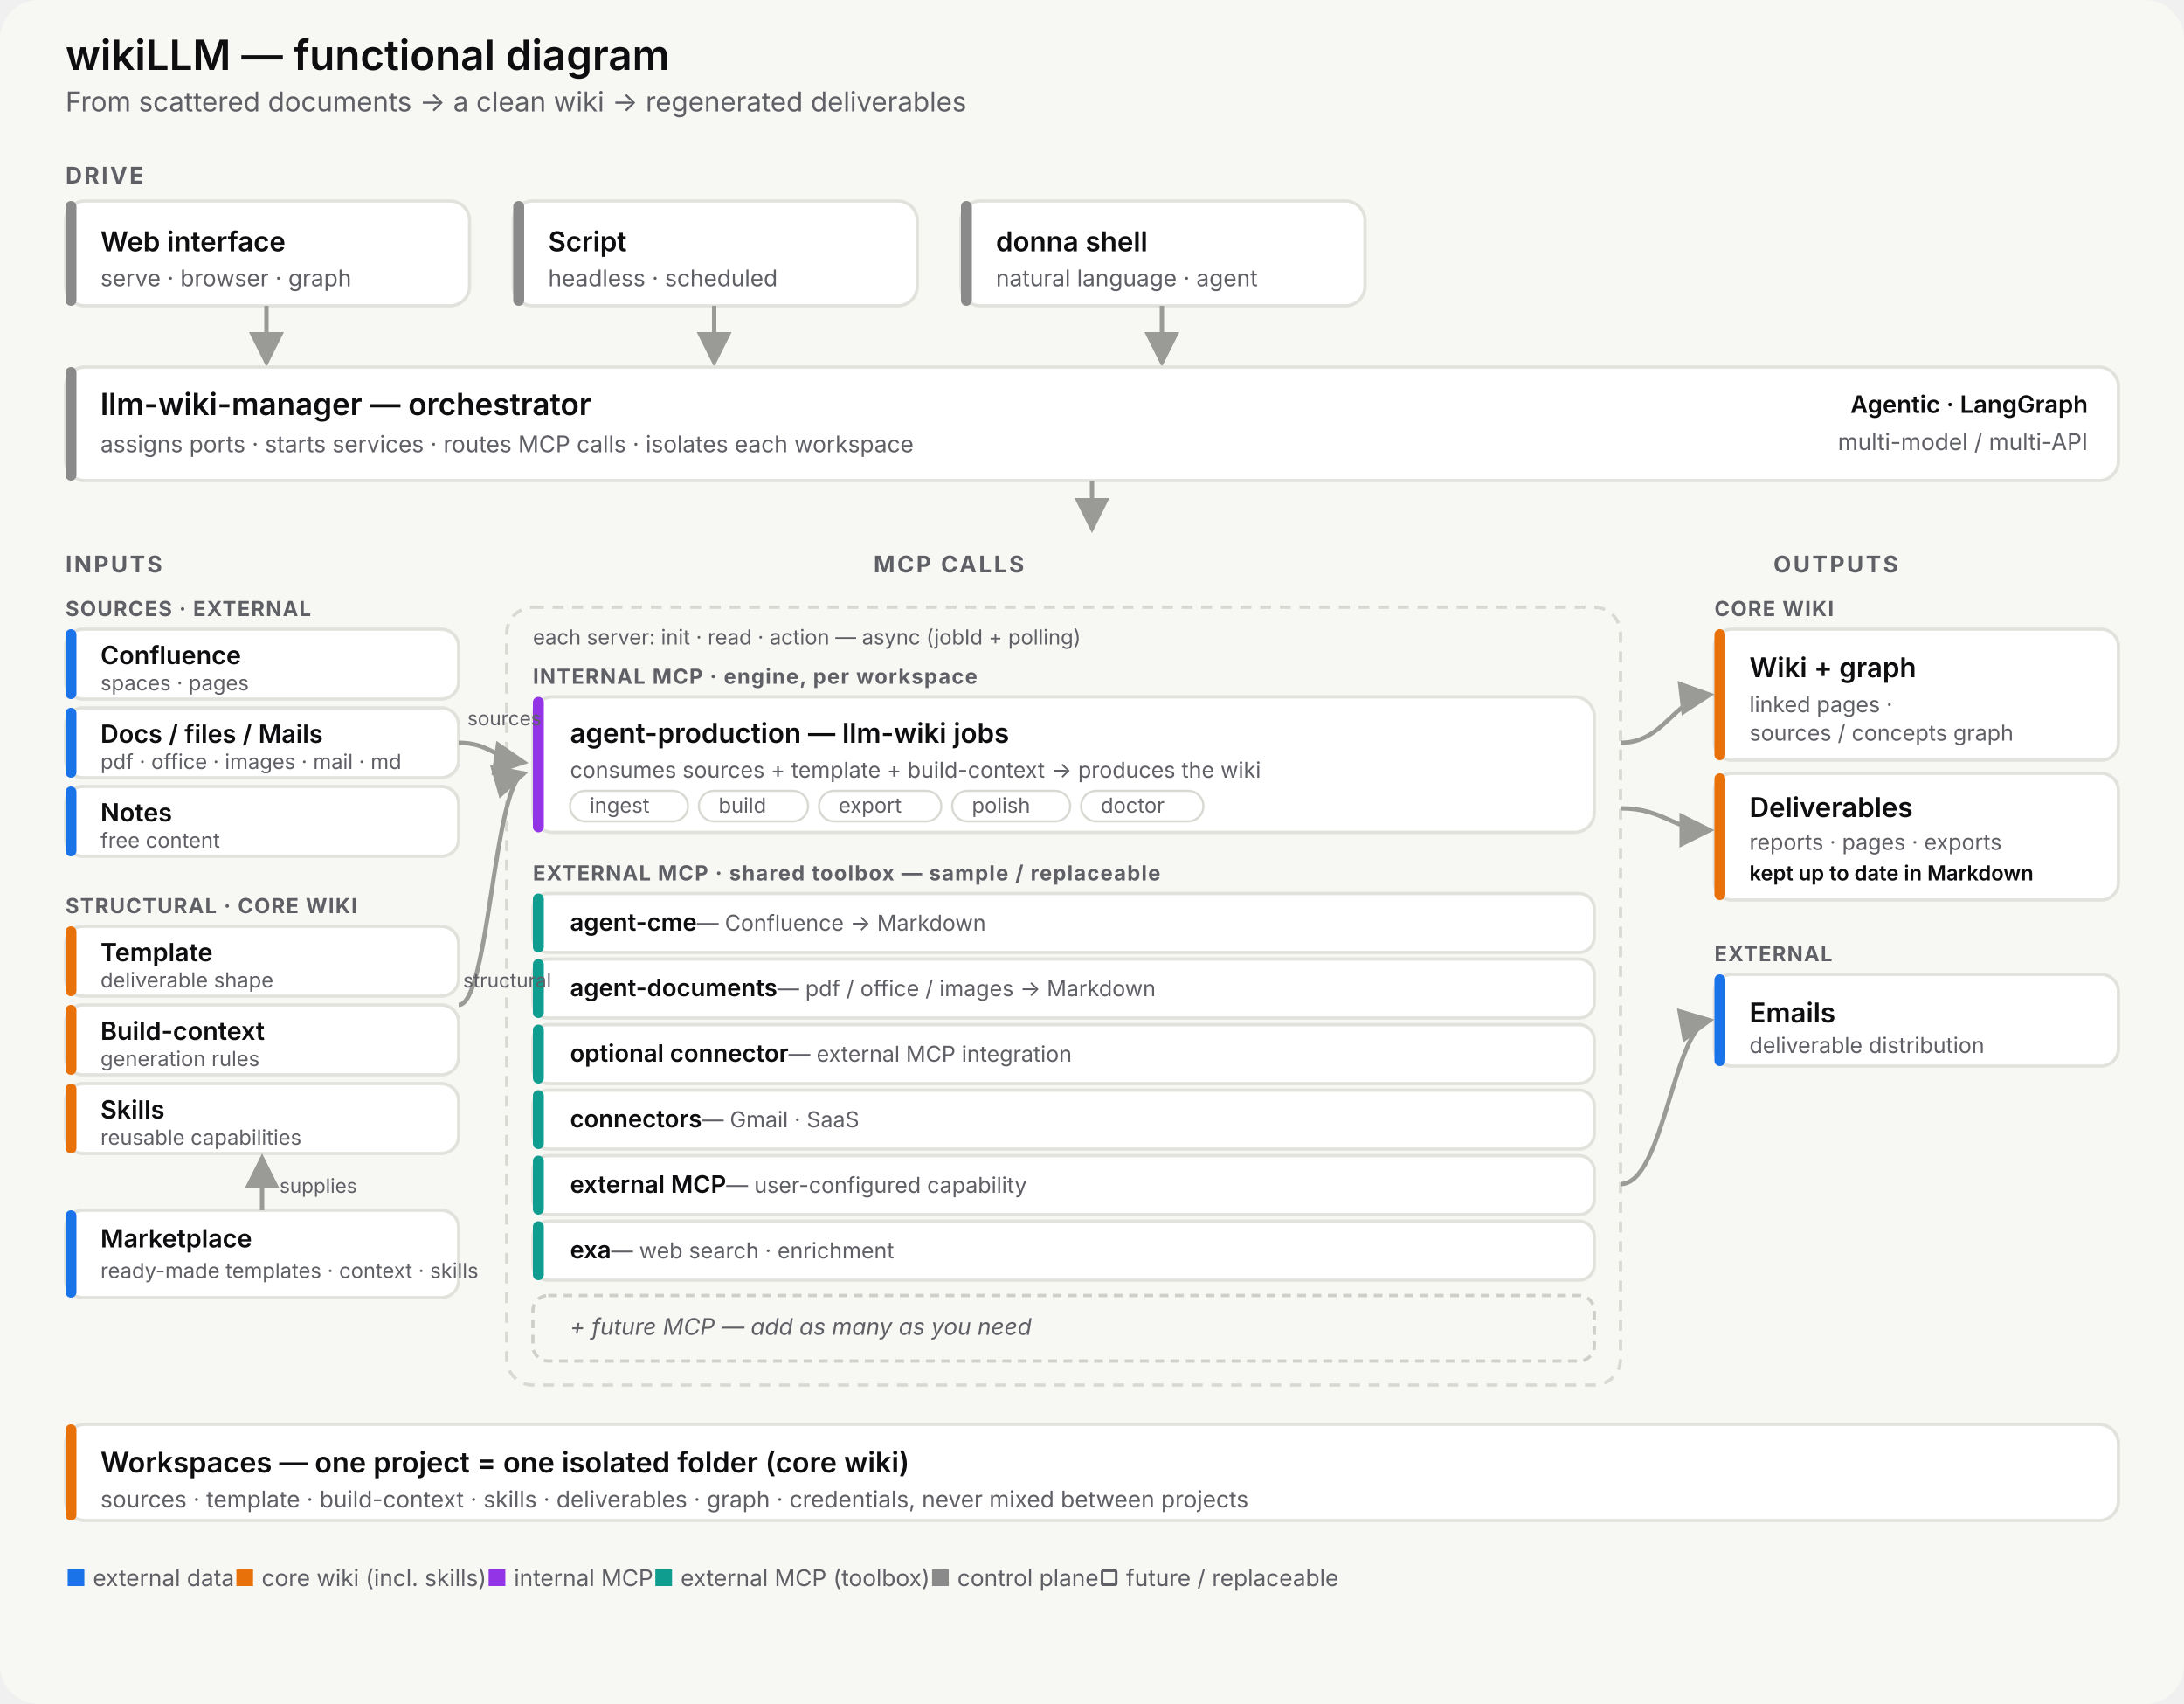
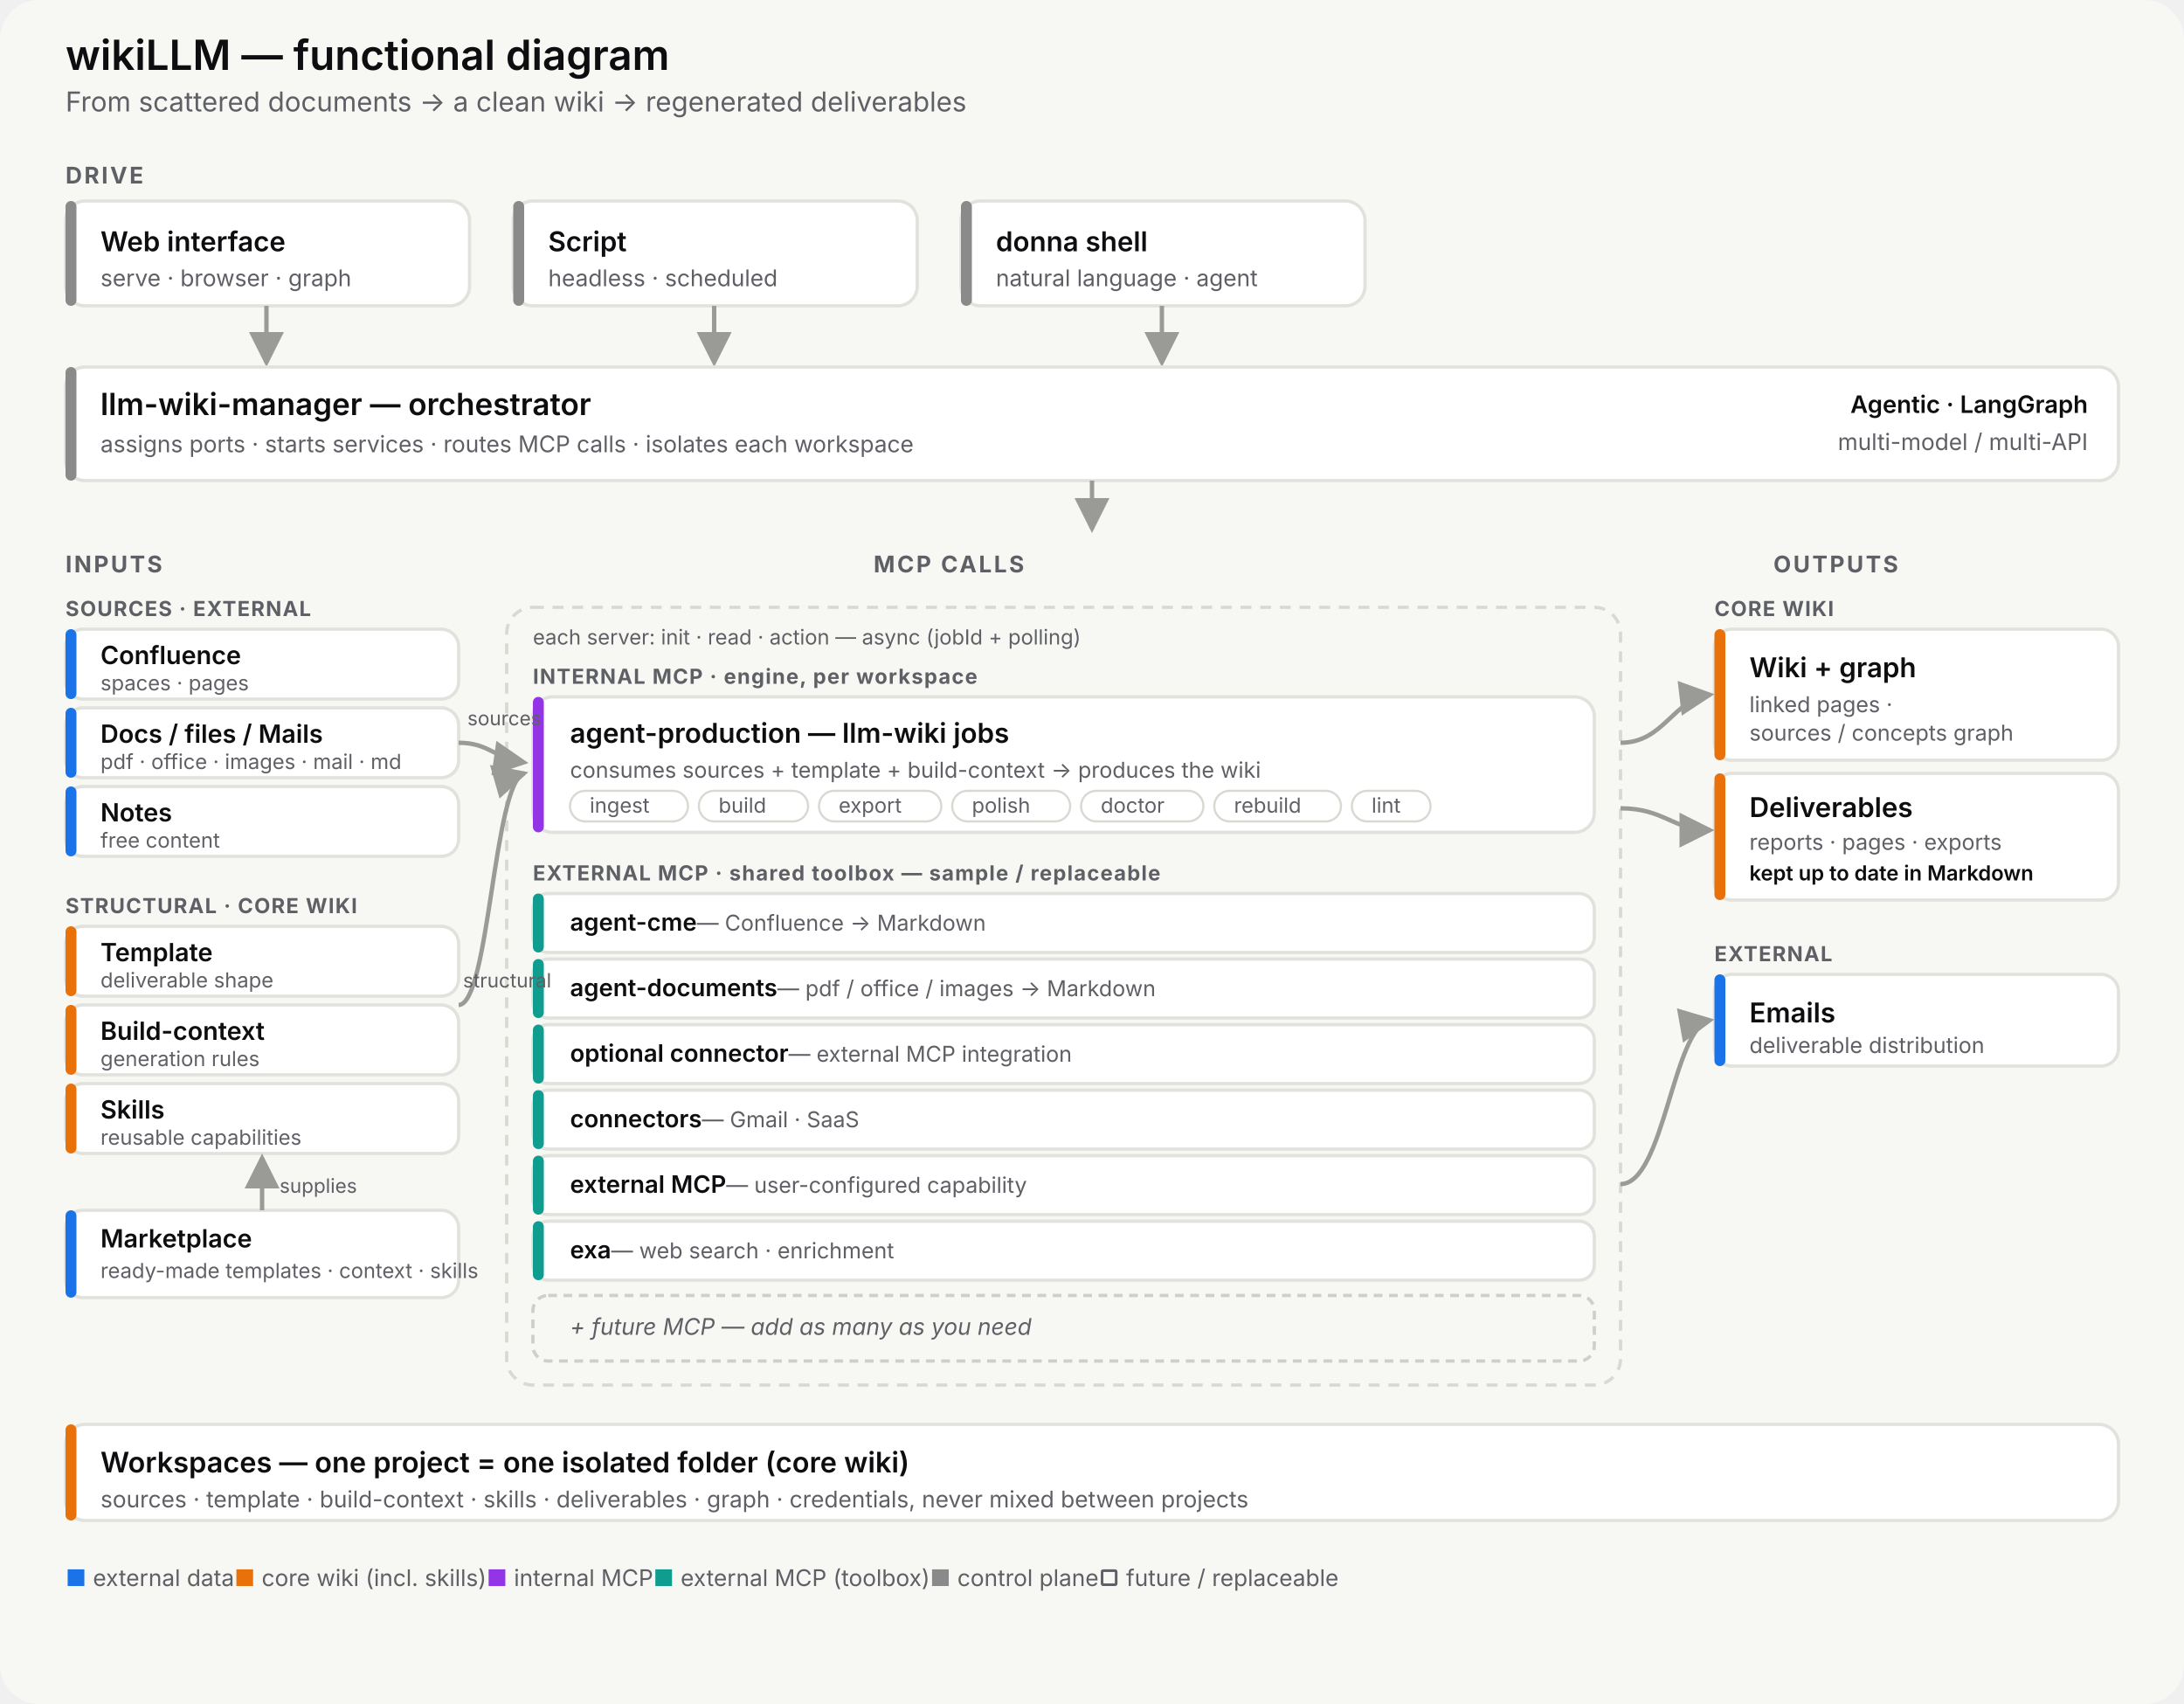
<svg xmlns="http://www.w3.org/2000/svg" viewBox="0 0 1000 780" font-family="-apple-system, BlinkMacSystemFont, 'Segoe UI', system-ui, sans-serif" role="img">
  <style>
.box { fill: #ffffff; stroke: #e2e2dd; stroke-width: 1.5; }
.t   { fill: #0e0e10; font-weight: 600; }
.s   { fill: #5f6066; font-weight: 400; }
.hdr { fill: #5f6066; font-weight: 700; letter-spacing: 1px; }
.sub { fill: #5f6066; font-weight: 700; letter-spacing: .5px; }
.flow { stroke: #9a9a96; stroke-width: 2; fill: none; }
.pill { fill: none; stroke: #d9d9d4; }
</style>
  <defs>
    <marker id="ar" markerWidth="9" markerHeight="9" refX="7" refY="4" orient="auto">
      <path d="M0,0 L8,4 L0,8 Z" fill="#9a9a96" />
    </marker>
  </defs>
  <rect x="0" y="0" width="1000" height="780" rx="18" fill="#f7f7f4" />
  <text x="30" y="32" class="t" font-size="19">wikiLLM — functional diagram</text>
  <text x="30" y="51" class="s" font-size="12.5">From scattered documents → a clean wiki → regenerated deliverables</text>
  <text x="30" y="84" class="hdr" font-size="10.5">DRIVE</text>
  <rect x="30" y="92" width="185" height="48" rx="9" class="box" />
  <rect x="30" y="92" width="5" height="48" rx="2.5" fill="#8a8a8a" />
  <text x="46" y="115" class="t" font-size="12.5">Web interface</text>
  <text x="46" y="131" class="s" font-size="10.5">serve · browser · graph</text>
  <rect x="235" y="92" width="185" height="48" rx="9" class="box" />
  <rect x="235" y="92" width="5" height="48" rx="2.5" fill="#8a8a8a" />
  <text x="251" y="115" class="t" font-size="12.5">Script</text>
  <text x="251" y="131" class="s" font-size="10.5">headless · scheduled</text>
  <rect x="440" y="92" width="185" height="48" rx="9" class="box" />
  <rect x="440" y="92" width="5" height="48" rx="2.5" fill="#8a8a8a" />
  <text x="456" y="115" class="t" font-size="12.5">donna shell</text>
  <text x="456" y="131" class="s" font-size="10.5">natural language · agent</text>
  <path d="M122,140 L122,166" class="flow" marker-end="url(#ar)" />
  <path d="M327,140 L327,166" class="flow" marker-end="url(#ar)" />
  <path d="M532,140 L532,166" class="flow" marker-end="url(#ar)" />
  <rect x="30" y="168" width="940" height="52" rx="9" class="box" />
  <rect x="30" y="168" width="5" height="52" rx="2.5" fill="#8a8a8a" />
  <text x="46" y="190" class="t" font-size="14">llm-wiki-manager — orchestrator</text>
  <text x="46" y="207" class="s" font-size="10.5">assigns ports · starts services · routes MCP calls · isolates each workspace</text>
  <text x="956" y="189" class="t" font-size="11" text-anchor="end">Agentic · LangGraph</text>
  <text x="956" y="206" class="s" font-size="10.5" text-anchor="end">multi-model / multi-API</text>
  <path d="M500,220 L500,242" class="flow" marker-end="url(#ar)" />
  <text x="30" y="262" class="hdr" font-size="10.5">INPUTS</text>
  <text x="400" y="262" class="hdr" font-size="10.5">MCP CALLS</text>
  <text x="812" y="262" class="hdr" font-size="10.5">OUTPUTS</text>
  <text x="30" y="282" class="sub" font-size="9.5">SOURCES · EXTERNAL</text>
  <rect x="30" y="288" width="180" height="32" rx="8" class="box" />
  <rect x="30" y="288" width="5" height="32" rx="2.5" fill="#1a73e8" />
  <text x="46" y="304" class="t" font-size="11.5">Confluence</text>
  <text x="46" y="316" class="s" font-size="9.5">spaces · pages</text>
  <rect x="30" y="324" width="180" height="32" rx="8" class="box" />
  <rect x="30" y="324" width="5" height="32" rx="2.5" fill="#1a73e8" />
  <text x="46" y="340" class="t" font-size="11.5">Docs / files / Mails</text>
  <text x="46" y="352" class="s" font-size="9.5">pdf · office · images · mail · md</text>
  <rect x="30" y="360" width="180" height="32" rx="8" class="box" />
  <rect x="30" y="360" width="5" height="32" rx="2.5" fill="#1a73e8" />
  <text x="46" y="376" class="t" font-size="11.5">Notes</text>
  <text x="46" y="388" class="s" font-size="9.5">free content</text>
  <text x="30" y="418" class="sub" font-size="9.5">STRUCTURAL · CORE WIKI</text>
  <rect x="30" y="424" width="180" height="32" rx="8" class="box" />
  <rect x="30" y="424" width="5" height="32" rx="2.5" fill="#e8710a" />
  <text x="46" y="440" class="t" font-size="11.5">Template</text>
  <text x="46" y="452" class="s" font-size="9.5">deliverable shape</text>
  <rect x="30" y="460" width="180" height="32" rx="8" class="box" />
  <rect x="30" y="460" width="5" height="32" rx="2.5" fill="#e8710a" />
  <text x="46" y="476" class="t" font-size="11.5">Build-context</text>
  <text x="46" y="488" class="s" font-size="9.5">generation rules</text>
  <rect x="30" y="496" width="180" height="32" rx="8" class="box" />
  <rect x="30" y="496" width="5" height="32" rx="2.5" fill="#e8710a" />
  <text x="46" y="512" class="t" font-size="11.5">Skills</text>
  <text x="46" y="524" class="s" font-size="9.5">reusable capabilities</text>
  <rect x="30" y="554" width="180" height="40" rx="8" class="box" />
  <rect x="30" y="554" width="5" height="40" rx="2.5" fill="#1a73e8" />
  <text x="46" y="571" class="t" font-size="11.5">Marketplace</text>
  <text x="46" y="585" class="s" font-size="9.5">ready-made templates · context · skills</text>
  <path d="M120,554 L120,530" class="flow" marker-end="url(#ar)" />
  <text x="128" y="546" class="s" font-size="9">supplies</text>
  <rect x="232" y="278" width="510" height="356" rx="12" fill="none" stroke="#d9d9d4" stroke-width="1.5" stroke-dasharray="5 4" />
  <text x="244" y="295" class="s" font-size="9.5">each server: init · read · action — async (jobId + polling)</text>
  <text x="244" y="313" class="sub" font-size="9.5" fill="#9334e6">INTERNAL MCP · engine, per workspace</text>
  <rect x="244" y="319" width="486" height="62" rx="9" class="box" />
  <rect x="244" y="319" width="5" height="62" rx="2.5" fill="#9334e6" />
  <text x="261" y="340" class="t" font-size="12.5">agent-production — llm-wiki jobs</text>
  <text x="261" y="356" class="s" font-size="10">consumes sources + template + build-context → produces the wiki</text>
  <g font-size="9.5" class="s">
    <rect x="261" y="362" width="54" height="14" rx="7" class="pill" />
    <text x="270" y="372">ingest</text>
    <rect x="320" y="362" width="50" height="14" rx="7" class="pill" />
    <text x="329" y="372">build</text>
    <rect x="375" y="362" width="56" height="14" rx="7" class="pill" />
    <text x="384" y="372">export</text>
    <rect x="436" y="362" width="54" height="14" rx="7" class="pill" />
    <text x="445" y="372">polish</text>
    <rect x="495" y="362" width="56" height="14" rx="7" class="pill" />
    <text x="504" y="372">doctor</text>
+     <rect x="556" y="362" width="58" height="14" rx="7" class="pill" />
+     <text x="565" y="372">rebuild</text>
+     <rect x="619" y="362" width="36" height="14" rx="7" class="pill" />
+     <text x="628" y="372">lint</text>
  </g>
  <text x="244" y="403" class="sub" font-size="9.5" fill="#0f9d8f">EXTERNAL MCP · shared toolbox — sample / replaceable</text>
  <rect x="244" y="409" width="486" height="27" rx="7" class="box" />
  <rect x="244" y="409" width="5" height="27" rx="2.5" fill="#0f9d8f" />
  <text x="261" y="426" class="t" font-size="11">agent-cme<tspan class="s" font-size="10"> — Confluence → Markdown</tspan>
  </text>
  <rect x="244" y="439" width="486" height="27" rx="7" class="box" />
  <rect x="244" y="439" width="5" height="27" rx="2.5" fill="#0f9d8f" />
  <text x="261" y="456" class="t" font-size="11">agent-documents<tspan class="s" font-size="10"> — pdf / office / images → Markdown</tspan>
  </text>
  <rect x="244" y="469" width="486" height="27" rx="7" class="box" />
  <rect x="244" y="469" width="5" height="27" rx="2.5" fill="#0f9d8f" />
  <text x="261" y="486" class="t" font-size="11">optional connector<tspan class="s" font-size="10"> — external MCP integration</tspan>
  </text>
  <rect x="244" y="499" width="486" height="27" rx="7" class="box" />
  <rect x="244" y="499" width="5" height="27" rx="2.5" fill="#0f9d8f" />
  <text x="261" y="516" class="t" font-size="11">connectors<tspan class="s" font-size="10"> — Gmail · SaaS</tspan>
  </text>
  <rect x="244" y="529" width="486" height="27" rx="7" class="box" />
  <rect x="244" y="529" width="5" height="27" rx="2.5" fill="#0f9d8f" />
  <text x="261" y="546" class="t" font-size="11">external MCP<tspan class="s" font-size="10"> — user-configured capability</tspan>
  </text>
  <rect x="244" y="559" width="486" height="27" rx="7" class="box" />
  <rect x="244" y="559" width="5" height="27" rx="2.5" fill="#0f9d8f" />
  <text x="261" y="576" class="t" font-size="11">exa<tspan class="s" font-size="10"> — web search · enrichment</tspan>
  </text>
  <rect x="244" y="593" width="486" height="30" rx="7" fill="none" stroke="#cfcfca" stroke-width="1.5" stroke-dasharray="4 3" />
  <text x="261" y="611" class="s" font-size="10.5" font-style="italic">+ future MCP — add as many as you need</text>
  <text x="785" y="282" class="sub" font-size="9.5">CORE WIKI</text>
  <rect x="785" y="288" width="185" height="60" rx="8" class="box" />
  <rect x="785" y="288" width="5" height="60" rx="2.5" fill="#e8710a" />
  <text x="801" y="310" class="t" font-size="12.5">Wiki + graph</text>
  <text x="801" y="326" class="s" font-size="10">linked pages ·</text>
  <text x="801" y="339" class="s" font-size="10">sources / concepts graph</text>
  <rect x="785" y="354" width="185" height="58" rx="8" class="box" />
  <rect x="785" y="354" width="5" height="58" rx="2.5" fill="#e8710a" />
  <text x="801" y="374" class="t" font-size="12.5">Deliverables</text>
  <text x="801" y="389" class="s" font-size="10">reports · pages · exports</text>
  <text x="801" y="403" class="t" font-size="9.5" fill="#e8710a">kept up to date in Markdown</text>
  <text x="785" y="440" class="sub" font-size="9.5">EXTERNAL</text>
  <rect x="785" y="446" width="185" height="42" rx="8" class="box" />
  <rect x="785" y="446" width="5" height="42" rx="2.5" fill="#1a73e8" />
  <text x="801" y="468" class="t" font-size="12.5">Emails</text>
  <text x="801" y="482" class="s" font-size="10">deliverable distribution</text>
  <path d="M210,340 C224,340 226,347 240,349" class="flow" marker-end="url(#ar)" />
  <text x="214" y="332" class="s" font-size="9">sources</text>
  <path d="M210,460 C224,460 226,358 240,354" class="flow" marker-end="url(#ar)" />
  <text x="212" y="452" class="s" font-size="9">structural</text>
  <path d="M742,340 C762,340 766,320 783,318" class="flow" marker-end="url(#ar)" />
  <path d="M742,370 C762,370 766,380 783,380" class="flow" marker-end="url(#ar)" />
  <path d="M742,542 C762,542 766,470 783,467" class="flow" marker-end="url(#ar)" />
  <rect x="30" y="652" width="940" height="44" rx="9" class="box" />
  <rect x="30" y="652" width="5" height="44" rx="2.5" fill="#e8710a" />
  <text x="46" y="674" class="t" font-size="13">Workspaces — one project = one isolated folder (core wiki)</text>
  <text x="46" y="690" class="s" font-size="10.5">sources · template · build-context · skills · deliverables · graph · credentials, never mixed between projects</text>
  <text x="30" y="726" class="s" font-size="10.5">
    <tspan fill="#1a73e8" font-weight="700">■</tspan> external data
<tspan fill="#e8710a" font-weight="700">■</tspan> core wiki (incl. skills)
<tspan fill="#9334e6" font-weight="700">■</tspan> internal MCP
<tspan fill="#0f9d8f" font-weight="700">■</tspan> external MCP (toolbox)
<tspan fill="#8a8a8a" font-weight="700">■</tspan> control plane
<tspan font-weight="700">▢</tspan> future / replaceable</text>
</svg>
